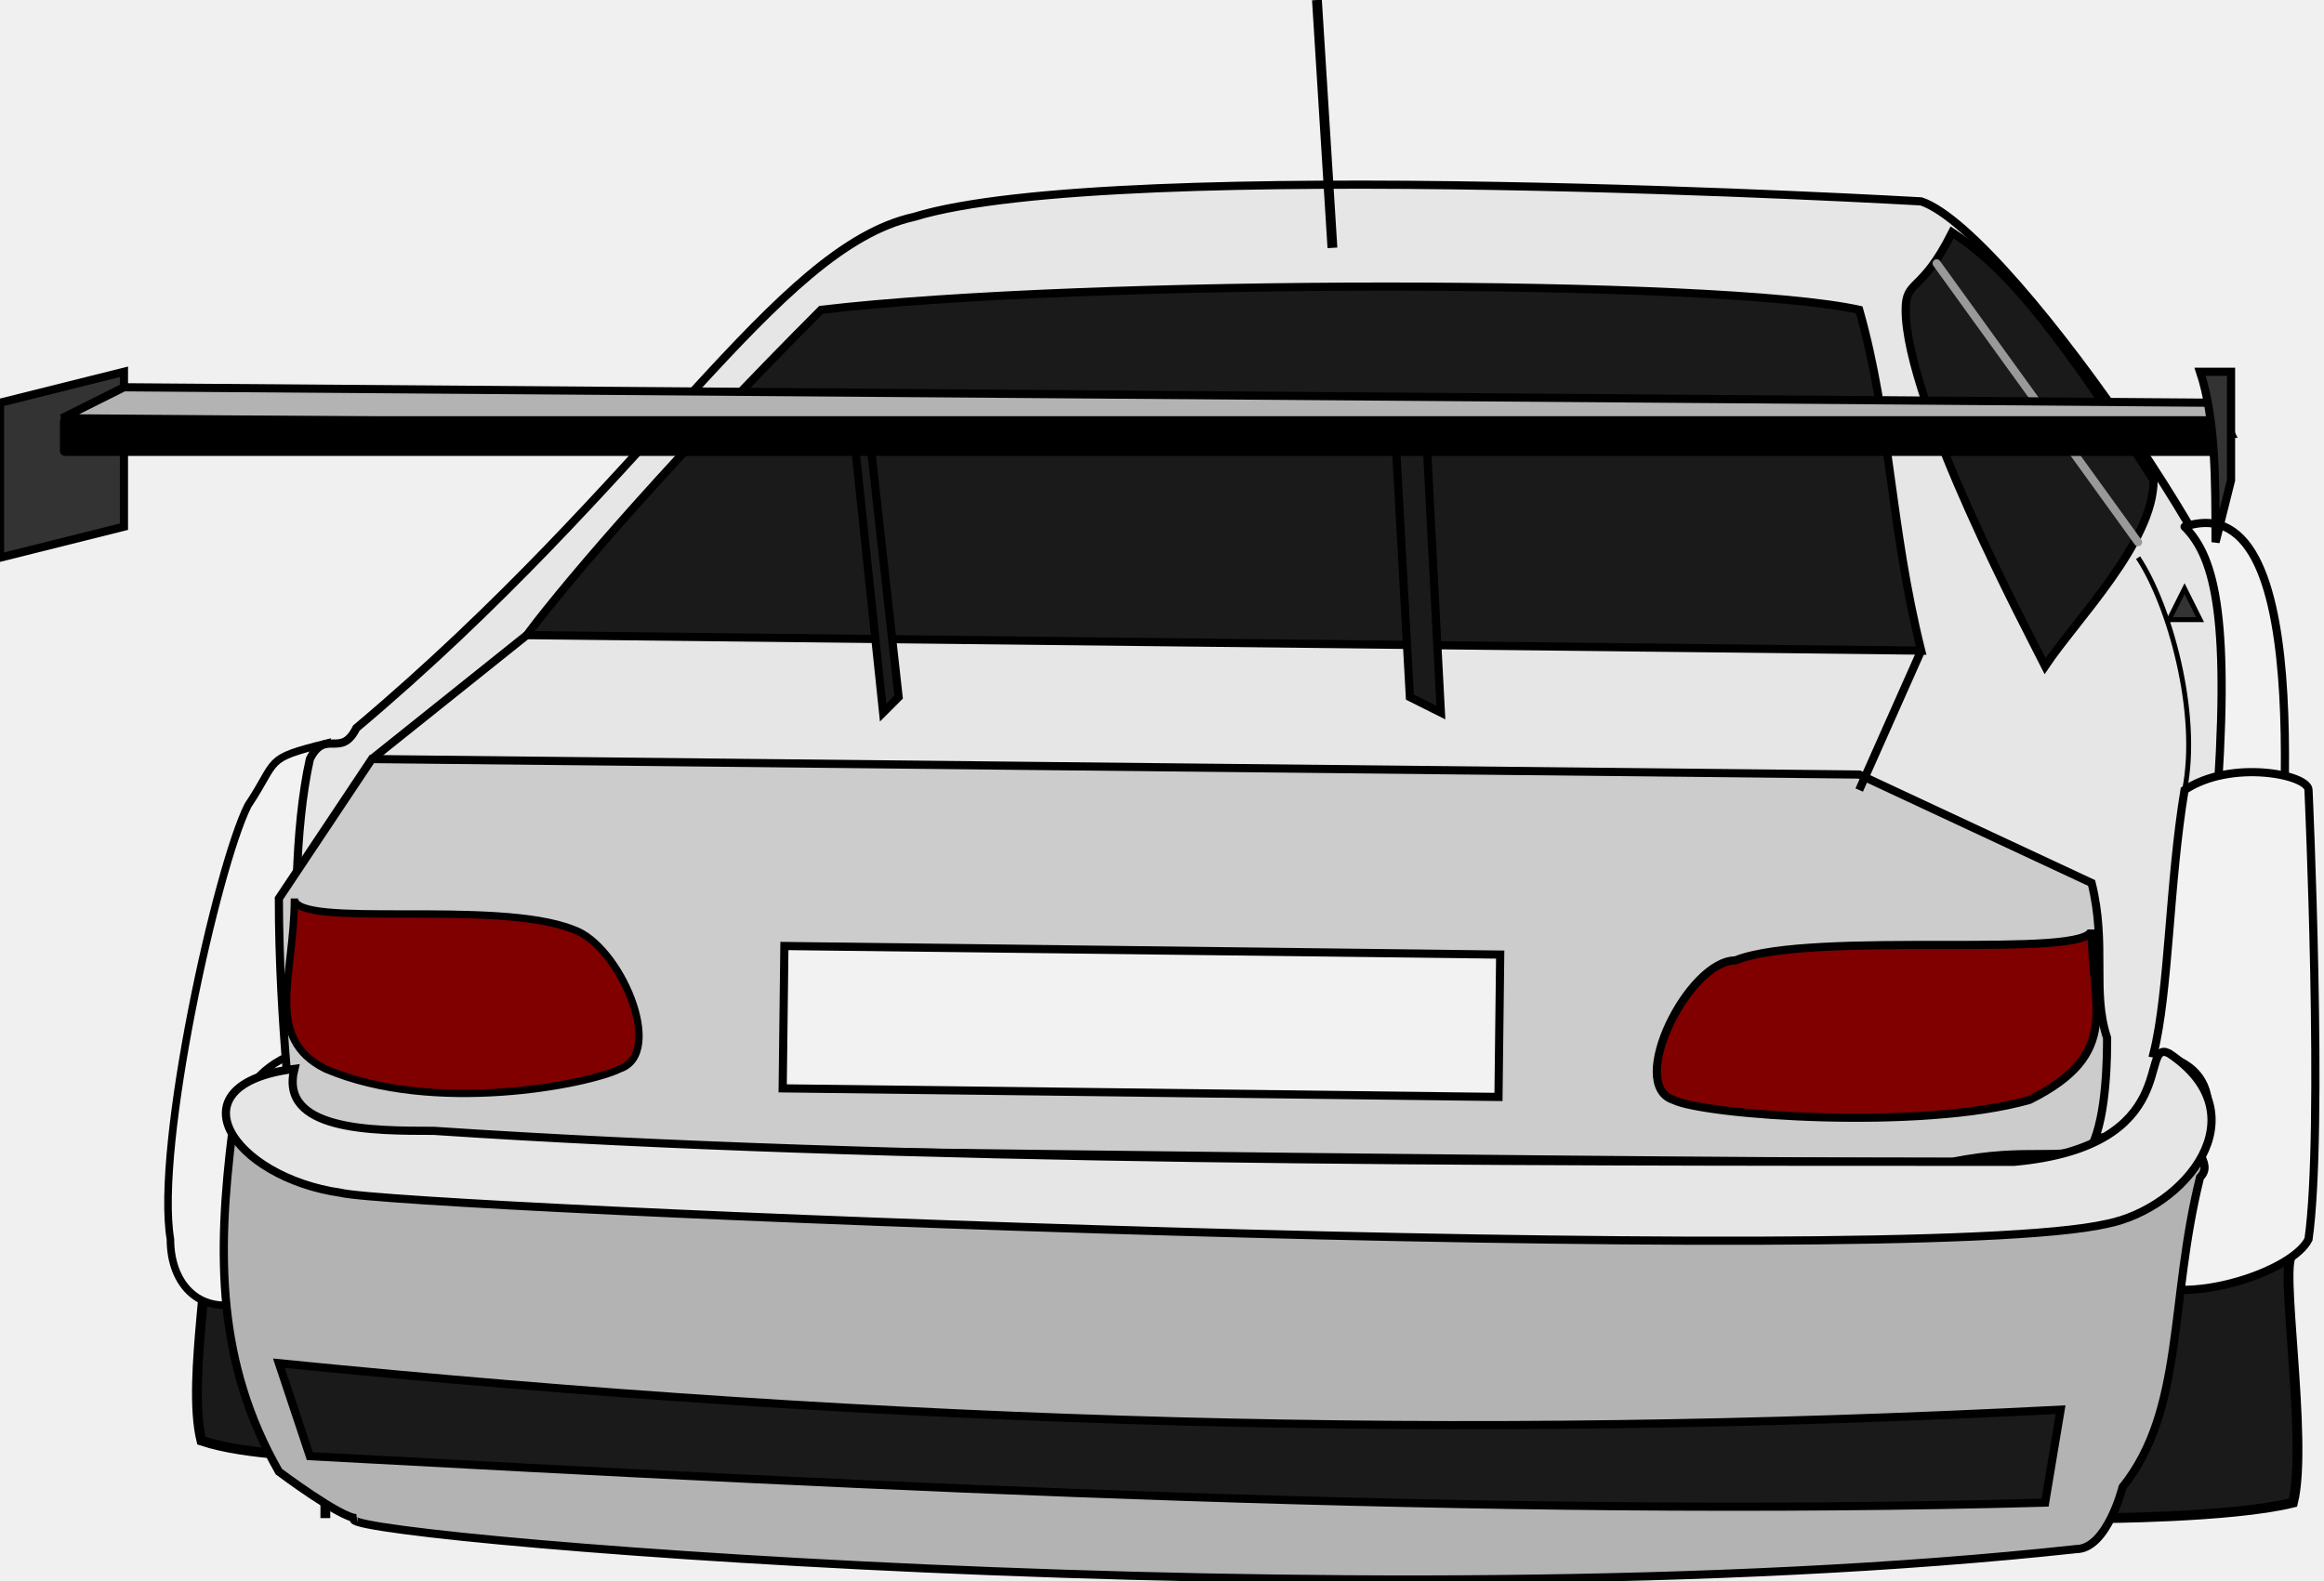
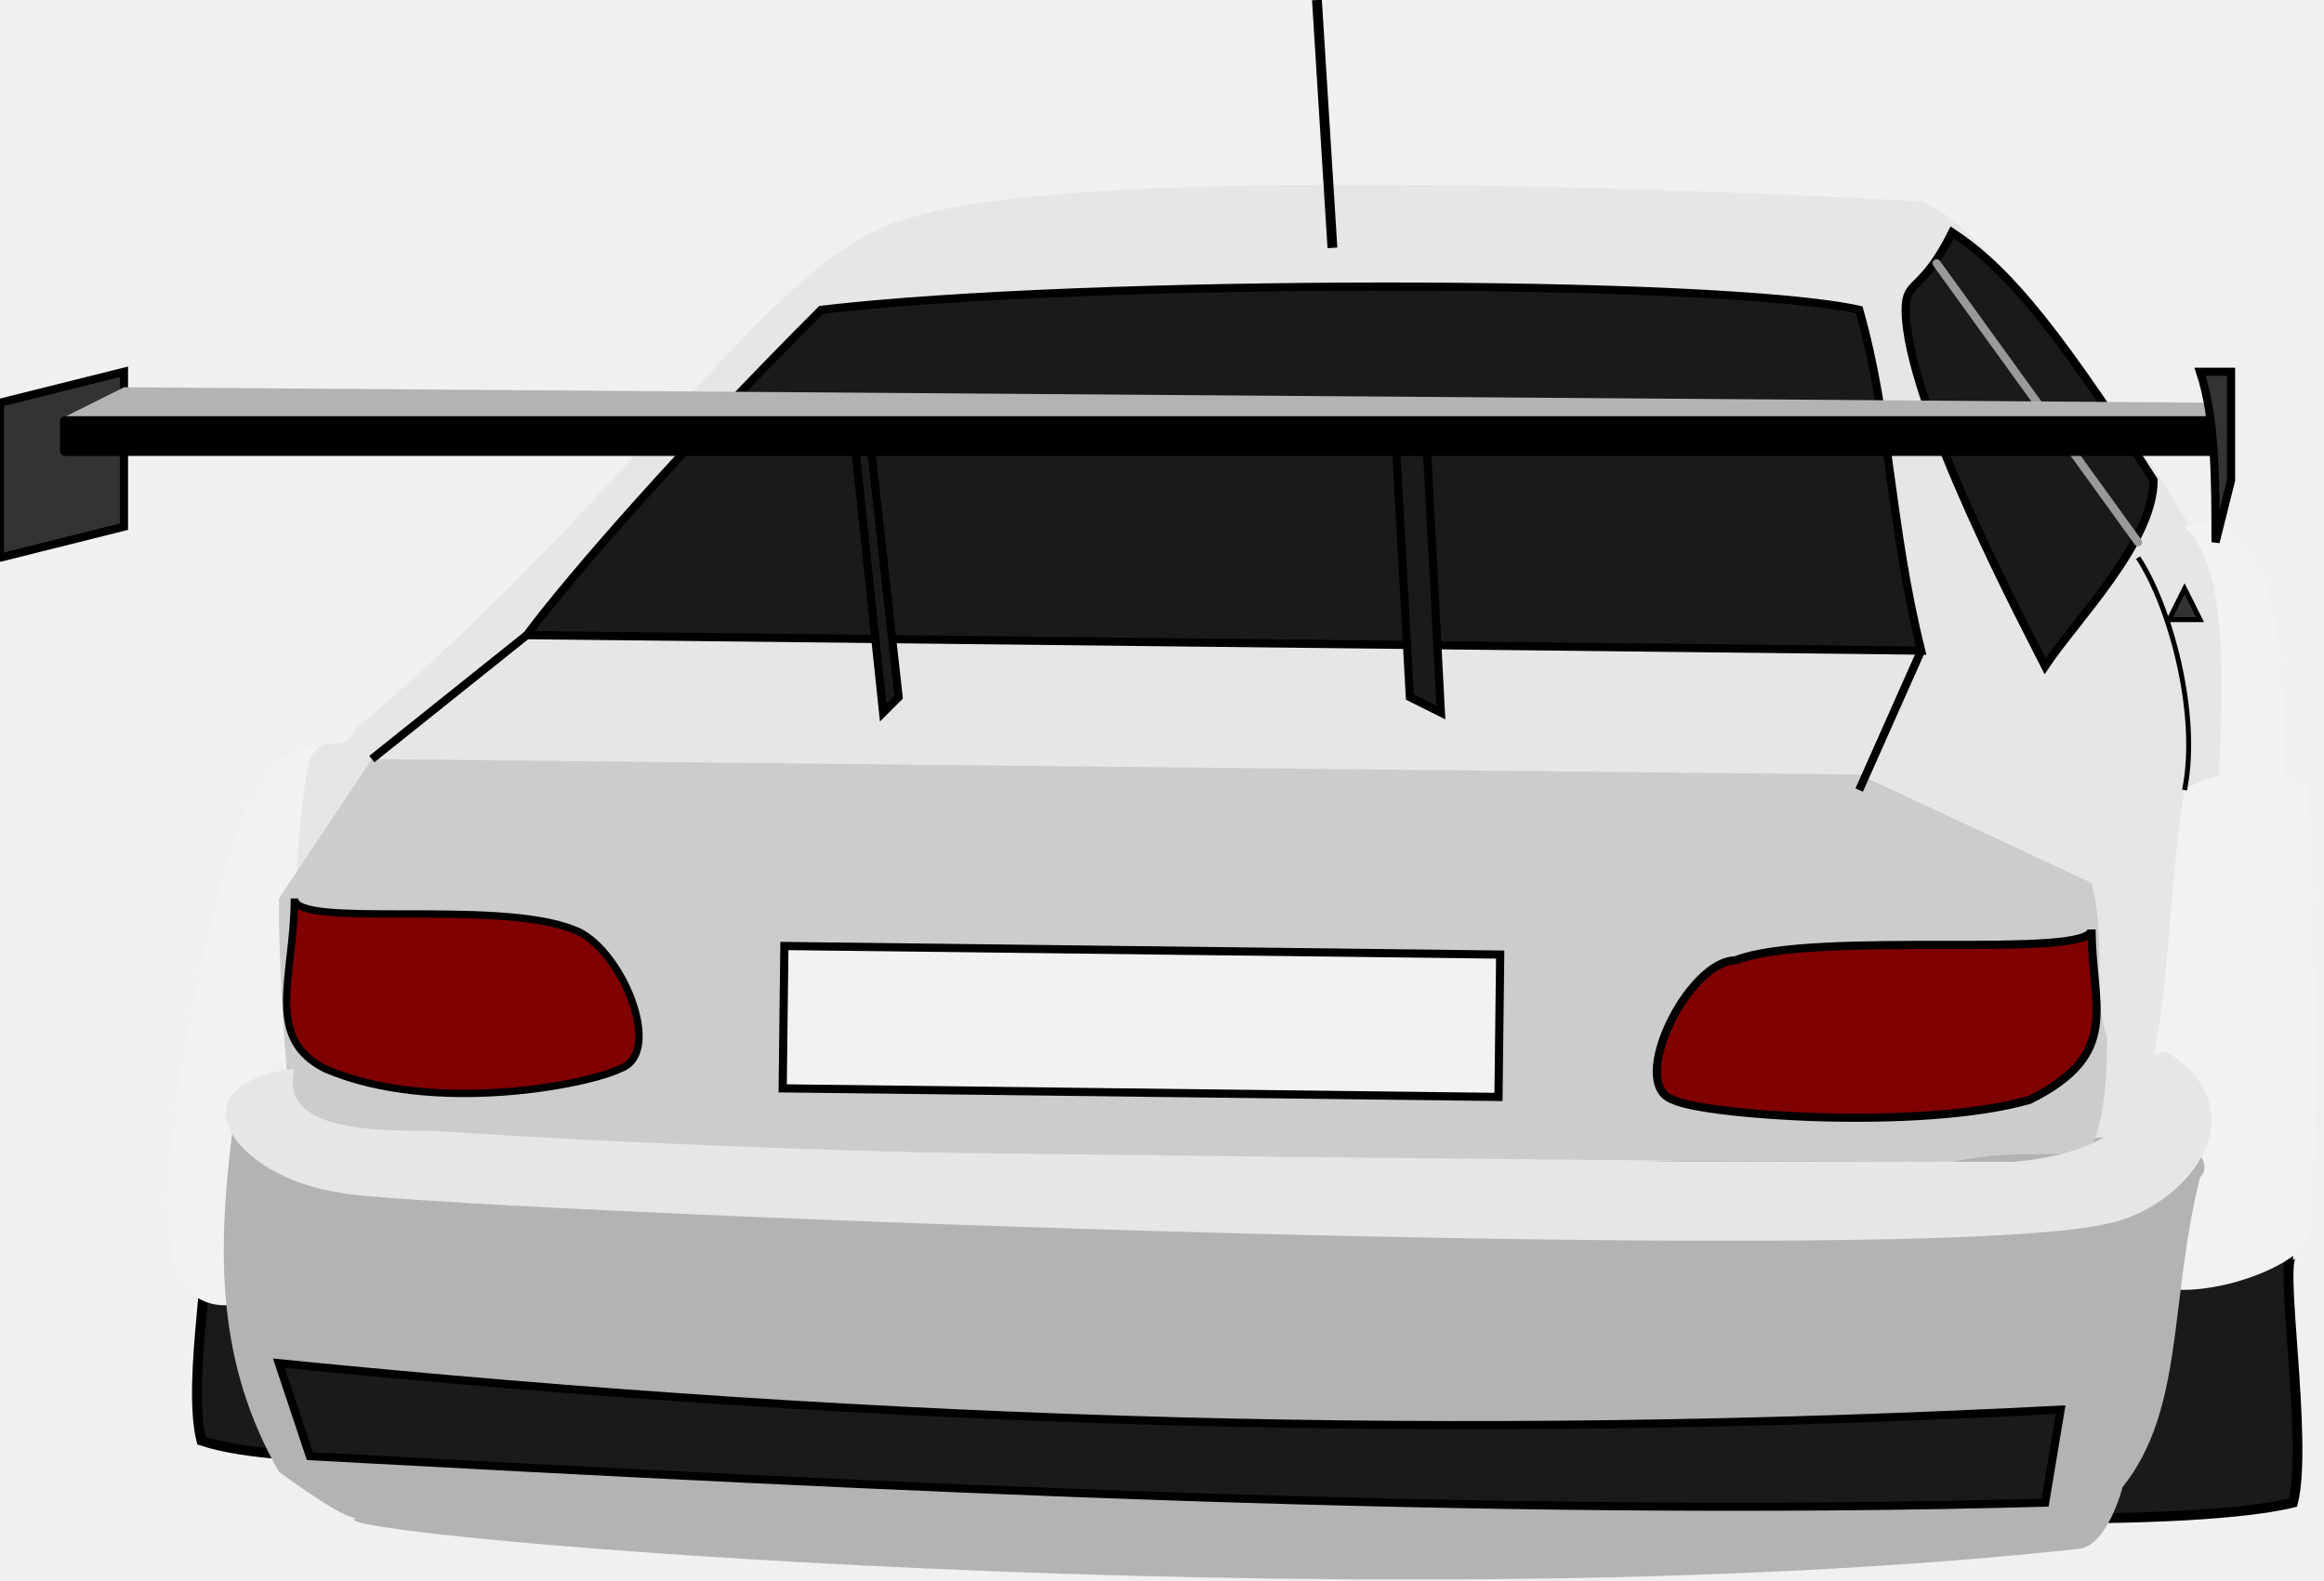
<svg xmlns="http://www.w3.org/2000/svg" width="150" height="102" id="svg2" version="1.1" style="enable-background:new">
  <defs id="defs4" />
  <g id="layer1" transform="translate(-282,-474)">
-     <path style="fill:#1a1a1a;fill-opacity:1;stroke:#000000;stroke-width:0.634;stroke-linecap:round;stroke-linejoin:miter;stroke-miterlimit:4;stroke-opacity:1;stroke-dashoffset:0" d="m 295,554 8,0 0,0 0,18 c 0,0 0,-4 0,-4 0,0 -5,0 -8,-1 -1,-4 1,-13 0,-13 z" id="rect4008" />
-     <path style="fill:#f2f2f2;stroke:#000000;stroke-width:0.487px;stroke-linecap:butt;stroke-linejoin:miter;stroke-opacity:1" d="m 298,526 c -2,4 -6,22 -5,28 0,3 2,5 5,4 -1,-2 1,-4 1,-6 -2,-3 -3,-8 2,-10 -1,-4 0,-14 2,-20 -4,1 -3,1 -5,4 z" id="path2999" />
-     <path style="fill:#e6e6e6;fill-opacity:1;stroke:#000000;stroke-width:0.528px;stroke-linecap:butt;stroke-linejoin:miter;stroke-opacity:1" d="m 302,548 c 0,0 -2,-16 0,-25 1,-2 2,0 3,-2 19,-16 27,-31 36,-33 13,-4 65,-1 65,-1 6,2 24,29 21,31 3,8 -4,20 -7,29 -12,5 -78,8 -118,1 z" id="path3967" />
-     <path style="fill:#f2f2f2;stroke:#000000;stroke-width:0.528px;stroke-linecap:butt;stroke-linejoin:round;stroke-opacity:1" d="m 429,535 c -2,-3 -6,-6 -4,-8 1,-13 0,-17 -2,-19 9,-3 6,23 6,27 z" id="path3036" />
+     <path style="fill:#1a1a1a;fill-opacity:1;stroke:#000000;stroke-width:0.634;stroke-linecap:round;stroke-linejoin:miter;stroke-miterlimit:4;stroke-dashoffset:0;stroke-opacity:1" d="m 295,554 8,0 0,0 0,14.636 L 303,568 c 0,0 -5,0 -8,-1 -1,-4 1,-13 0,-13 z" id="rect4008" />
+     <path style="fill:#f2f2f2;stroke:none;stroke-width:0.487px;stroke-linecap:butt;stroke-linejoin:miter;stroke-opacity:1" d="m 298,526 c -2,4 -6,22 -5,28 0,3 2,5 5,4 -1,-2 1,-4 1,-6 -2,-3 -3,-8 2,-10 -1,-4 0,-14 2,-20 -4,1 -3,1 -5,4 z" id="path2999" />
+     <path style="fill:#e6e6e6;fill-opacity:1;stroke:none;stroke-width:0.528px;stroke-linecap:butt;stroke-linejoin:miter;stroke-opacity:1" d="m 302,548 c 0,0 -2,-16 0,-25 1,-2 2,0 3,-2 19,-16 27,-31 36,-33 13,-4 65,-1 65,-1 6,2 24,29 21,31 3,8 -4,20 -7,29 -12,5 -78,8 -118,1 z" id="path3967" />
+     <path style="fill:#f2f2f2;stroke:none;stroke-width:0.528px;stroke-linecap:butt;stroke-linejoin:round;stroke-opacity:1" d="m 429,535 c -2,-3 -6,-6 -4,-8 1,-13 0,-17 -2,-19 9,-3 6,23 6,27 z" id="path3036" />
    <path id="path3038" d="m 414,517 c -1,-2 -9,-17 -9,-23 0,-2 1,-1 3,-5 3,2 6,5 13,16 0,4 -5,9 -7,12 z" style="fill:#1a1a1a;fill-opacity:1;stroke:#000000;stroke-width:0.528px;stroke-linecap:butt;stroke-linejoin:miter;stroke-opacity:1" />
    <path id="path4013" d="m 430,555 -10,0 0,0 -2,17 c -1,0 8,0 12,-1 1,-4 -1,-16 0,-16 z" style="fill:#1a1a1a;fill-opacity:1;stroke:#000000;stroke-width:0.634;stroke-linecap:round;stroke-linejoin:miter;stroke-miterlimit:4;stroke-opacity:1;stroke-dashoffset:0" />
-     <path id="path3154" d="m 431,525 c 0,0 1,22 0,29 -1,2 -7,4 -10,3 1,-2 1,-3 1,-4 2,-4 5,-10 -1,-11 1,-4 1,-11 2,-17 3,-2 8,-1 8,0 z" style="fill:#f2f2f2;stroke:#000000;stroke-width:0.528px;stroke-linecap:butt;stroke-linejoin:miter;stroke-opacity:1" />
-     <path style="fill:#b3b3b3;fill-opacity:1;stroke:#000000;stroke-width:0.528px;stroke-linecap:butt;stroke-linejoin:miter;stroke-opacity:1" d="m 297,547 c -1,8 -1,15 3,22 0,0 4,3 5,3 -4,1 65,7 111,2 2,0 3,-4 3,-4 4,-5 3,-12 5,-20 1,-1 -1,-2 0,-3 -43,3 -83,4 -127,0 z" id="path3193" />
-     <path style="fill:#cccccc;fill-opacity:1;stroke:#000000;stroke-width:0.528px;stroke-linecap:butt;stroke-linejoin:miter;stroke-opacity:1" d="m 402,524 -96,-1 -6,9 c 0,8 1,16 1,16 1,0 3,0 4,0 l 0,0 c 11,0 74,1 103,1 5,-1 7,0 9,-1 1,-2 1,-6 1,-7 -1,-3 0,-6 -1,-10 z" id="path3982" />
-     <path style="fill:#e6e6e6;stroke:#000000;stroke-width:0.528px;stroke-linecap:butt;stroke-linejoin:miter;stroke-opacity:1" d="m 301,543 c -8,1 -4,7 3,8 4,1 101,5 114,2 5,-1 10,-7 4,-11 -2,-1 1,6 -10,7 -35,0 -72,0 -102,-2 -4,0 -10,0 -9,-4 z" id="path3166" />
+     <path id="path3154" d="m 431,525 c 0,0 1,22 0,29 -1,2 -7,4 -10,3 1,-2 1,-3 1,-4 2,-4 5,-10 -1,-11 1,-4 1,-11 2,-17 3,-2 8,-1 8,0 z" style="fill:#f2f2f2;stroke:none;stroke-width:0.528px;stroke-linecap:butt;stroke-linejoin:miter;stroke-opacity:1" />
+     <path style="fill:#b3b3b3;fill-opacity:1;stroke:none;stroke-width:0.528px;stroke-linecap:butt;stroke-linejoin:miter;stroke-opacity:1" d="m 297,547 c -1,8 -1,15 3,22 0,0 1.839,1.379 3.334,2.267 0.71,0.422 1.343,0.733 1.665,0.733 -4,1 65,7 111,2 2,0 3,-4 3,-4 4,-5 3,-12 5,-20 1,-1 -1,-2 0,-3 -43,3 -83,4 -127,0 z" id="path3193" />
+     <path style="fill:#cccccc;fill-opacity:1;stroke:none;stroke-width:0.528px;stroke-linecap:butt;stroke-linejoin:miter;stroke-opacity:1" d="m 402,524 -96,-1 -6,9 c 0,8 1,16 1,16 1,0 3,0 4,0 l 0,0 c 11,0 74,1 103,1 5,-1 7,0 9,-1 1,-2 1,-6 1,-7 -1,-3 0,-6 -1,-10 z" id="path3982" />
+     <path style="fill:#e6e6e6;stroke:none;stroke-width:0.528px;stroke-linecap:butt;stroke-linejoin:miter;stroke-opacity:1" d="m 301,543 c -8,1 -4,7 3,8 4,1 101,5 114,2 5,-1 10,-7 4,-11 -2,-1 1,6 -10,7 -35,0 -72,0 -102,-2 -4,0 -10,0 -9,-4 z" id="path3166" />
    <path style="fill:#1a1a1a;stroke:#000000;stroke-width:0.528px;stroke-linecap:butt;stroke-linejoin:miter;stroke-opacity:1" d="m 302,568 c 37,2 76,4 112,3 l 1,-6 c -39,2 -75,1 -115,-3 z" id="path3965" />
    <path style="fill:#800000;stroke:#000000;stroke-width:0.474px;stroke-linecap:butt;stroke-linejoin:miter;stroke-opacity:1" d="m 301,532 c 0,2 13,0 18,2 3,1 6,8 3,9 -2,1 -12,3 -19,0 -4,-2 -2,-6 -2,-11 z" id="path3969" />
    <path id="path3973" d="m 417,534 c 0,2 -18,0 -23,2 -3,0 -7,8 -4,9 2,1 16,2 23,0 6,-3 4,-6 4,-11 z" style="fill:#800000;stroke:#000000;stroke-width:0.528px;stroke-linecap:butt;stroke-linejoin:miter;stroke-opacity:1" />
    <rect style="fill:#ffffff;fill-opacity:0.735;stroke:#000000;stroke-width:0.528;stroke-opacity:1" id="rect3986" width="46.2" height="9.19" x="339" y="531" ry="3.7e-006" transform="matrix(1,0.012,-0.012,1,0,0)" />
    <path style="fill:#1a1a1a;fill-opacity:1;stroke:#000000;stroke-width:0.528px;stroke-linecap:butt;stroke-linejoin:miter;stroke-opacity:1" d="m 316,515 c 3,-4 10,-12 19,-21 17,-2 58,-2 67,0 2,7 2,14 4,22 z" id="path3988" />
    <path style="fill:#333333;stroke:#000000;stroke-width:0.528px;stroke-linecap:butt;stroke-linejoin:miter;stroke-opacity:1" d="m 282,500 0,10 8,-2 0,-10 z" id="path3992" />
    <path id="path3998" d="m 375,520 -1,-19 -2,0 1,18 z" style="fill:#1a1a1a;stroke:#000000;stroke-width:0.528px;stroke-linecap:butt;stroke-linejoin:miter;stroke-opacity:1" />
    <path style="fill:#1a1a1a;stroke:#000000;stroke-width:0.528px;stroke-linecap:butt;stroke-linejoin:miter;stroke-opacity:1" d="m 339,520 -2,-19 1,0 2,18 z" id="path3996" />
    <path style="fill:#b3b3b3;stroke:#999999;stroke-width:0.528px;stroke-linecap:round;stroke-linejoin:miter;stroke-opacity:1" d="m 407,491 13,18" id="path3812" />
-     <path style="fill:#b3b3b3;stroke:#000000;stroke-width:0.528px;stroke-linecap:butt;stroke-linejoin:miter;stroke-opacity:1" d="m 290,499 135,1 1,2 -140,-1 z" id="path3990" />
+     <path style="fill:#b3b3b3;stroke:none;stroke-width:0.528px;stroke-linecap:butt;stroke-linejoin:miter;stroke-opacity:1" d="m 290,499 135,1 1,2 -140,-1 z" id="path3990" />
    <rect style="fill:#000000;fill-opacity:1;stroke:#000000;stroke-width:0.264;stroke-linecap:round;stroke-linejoin:miter;stroke-miterlimit:4;stroke-opacity:1;stroke-dasharray:none;stroke-dashoffset:0" id="rect4000" width="139" height="2.3" x="286" y="501" ry="0.185" />
    <path id="path3994" d="m 424,498 c 1,3 1,7 1,11 l 1,-4 c 0,-3 0,0 0,-7 z" style="fill:#333333;stroke:#000000;stroke-width:0.528px;stroke-linecap:butt;stroke-linejoin:miter;stroke-opacity:1" />
    <path style="fill:none;stroke:#000000;stroke-width:0.634;stroke-linecap:butt;stroke-linejoin:miter;stroke-miterlimit:4;stroke-opacity:1;stroke-dasharray:none" d="m 368,490 -1,-16" id="path4002" />
    <path style="fill:none;stroke:#000000;stroke-width:0.528px;stroke-linecap:butt;stroke-linejoin:miter;stroke-opacity:1" d="m 306,523 10,-8" id="path4004" />
    <path style="fill:none;stroke:#000000;stroke-width:0.528px;stroke-linecap:butt;stroke-linejoin:miter;stroke-opacity:1" d="m 402,525 4,-9" id="path4006" />
    <path style="fill:#333333;stroke:#000000;stroke-width:0.317;stroke-linecap:butt;stroke-linejoin:miter;stroke-miterlimit:4;stroke-opacity:1;stroke-dasharray:none" d="m 423,512 -1,2 2,0 z" id="path3040" />
    <path style="fill:none;stroke:#000000;stroke-width:0.317;stroke-linecap:butt;stroke-linejoin:miter;stroke-miterlimit:4;stroke-opacity:1;stroke-dasharray:none" d="m 420,510 c 2,3 4,10 3,15" id="path3042" />
  </g>
</svg>
